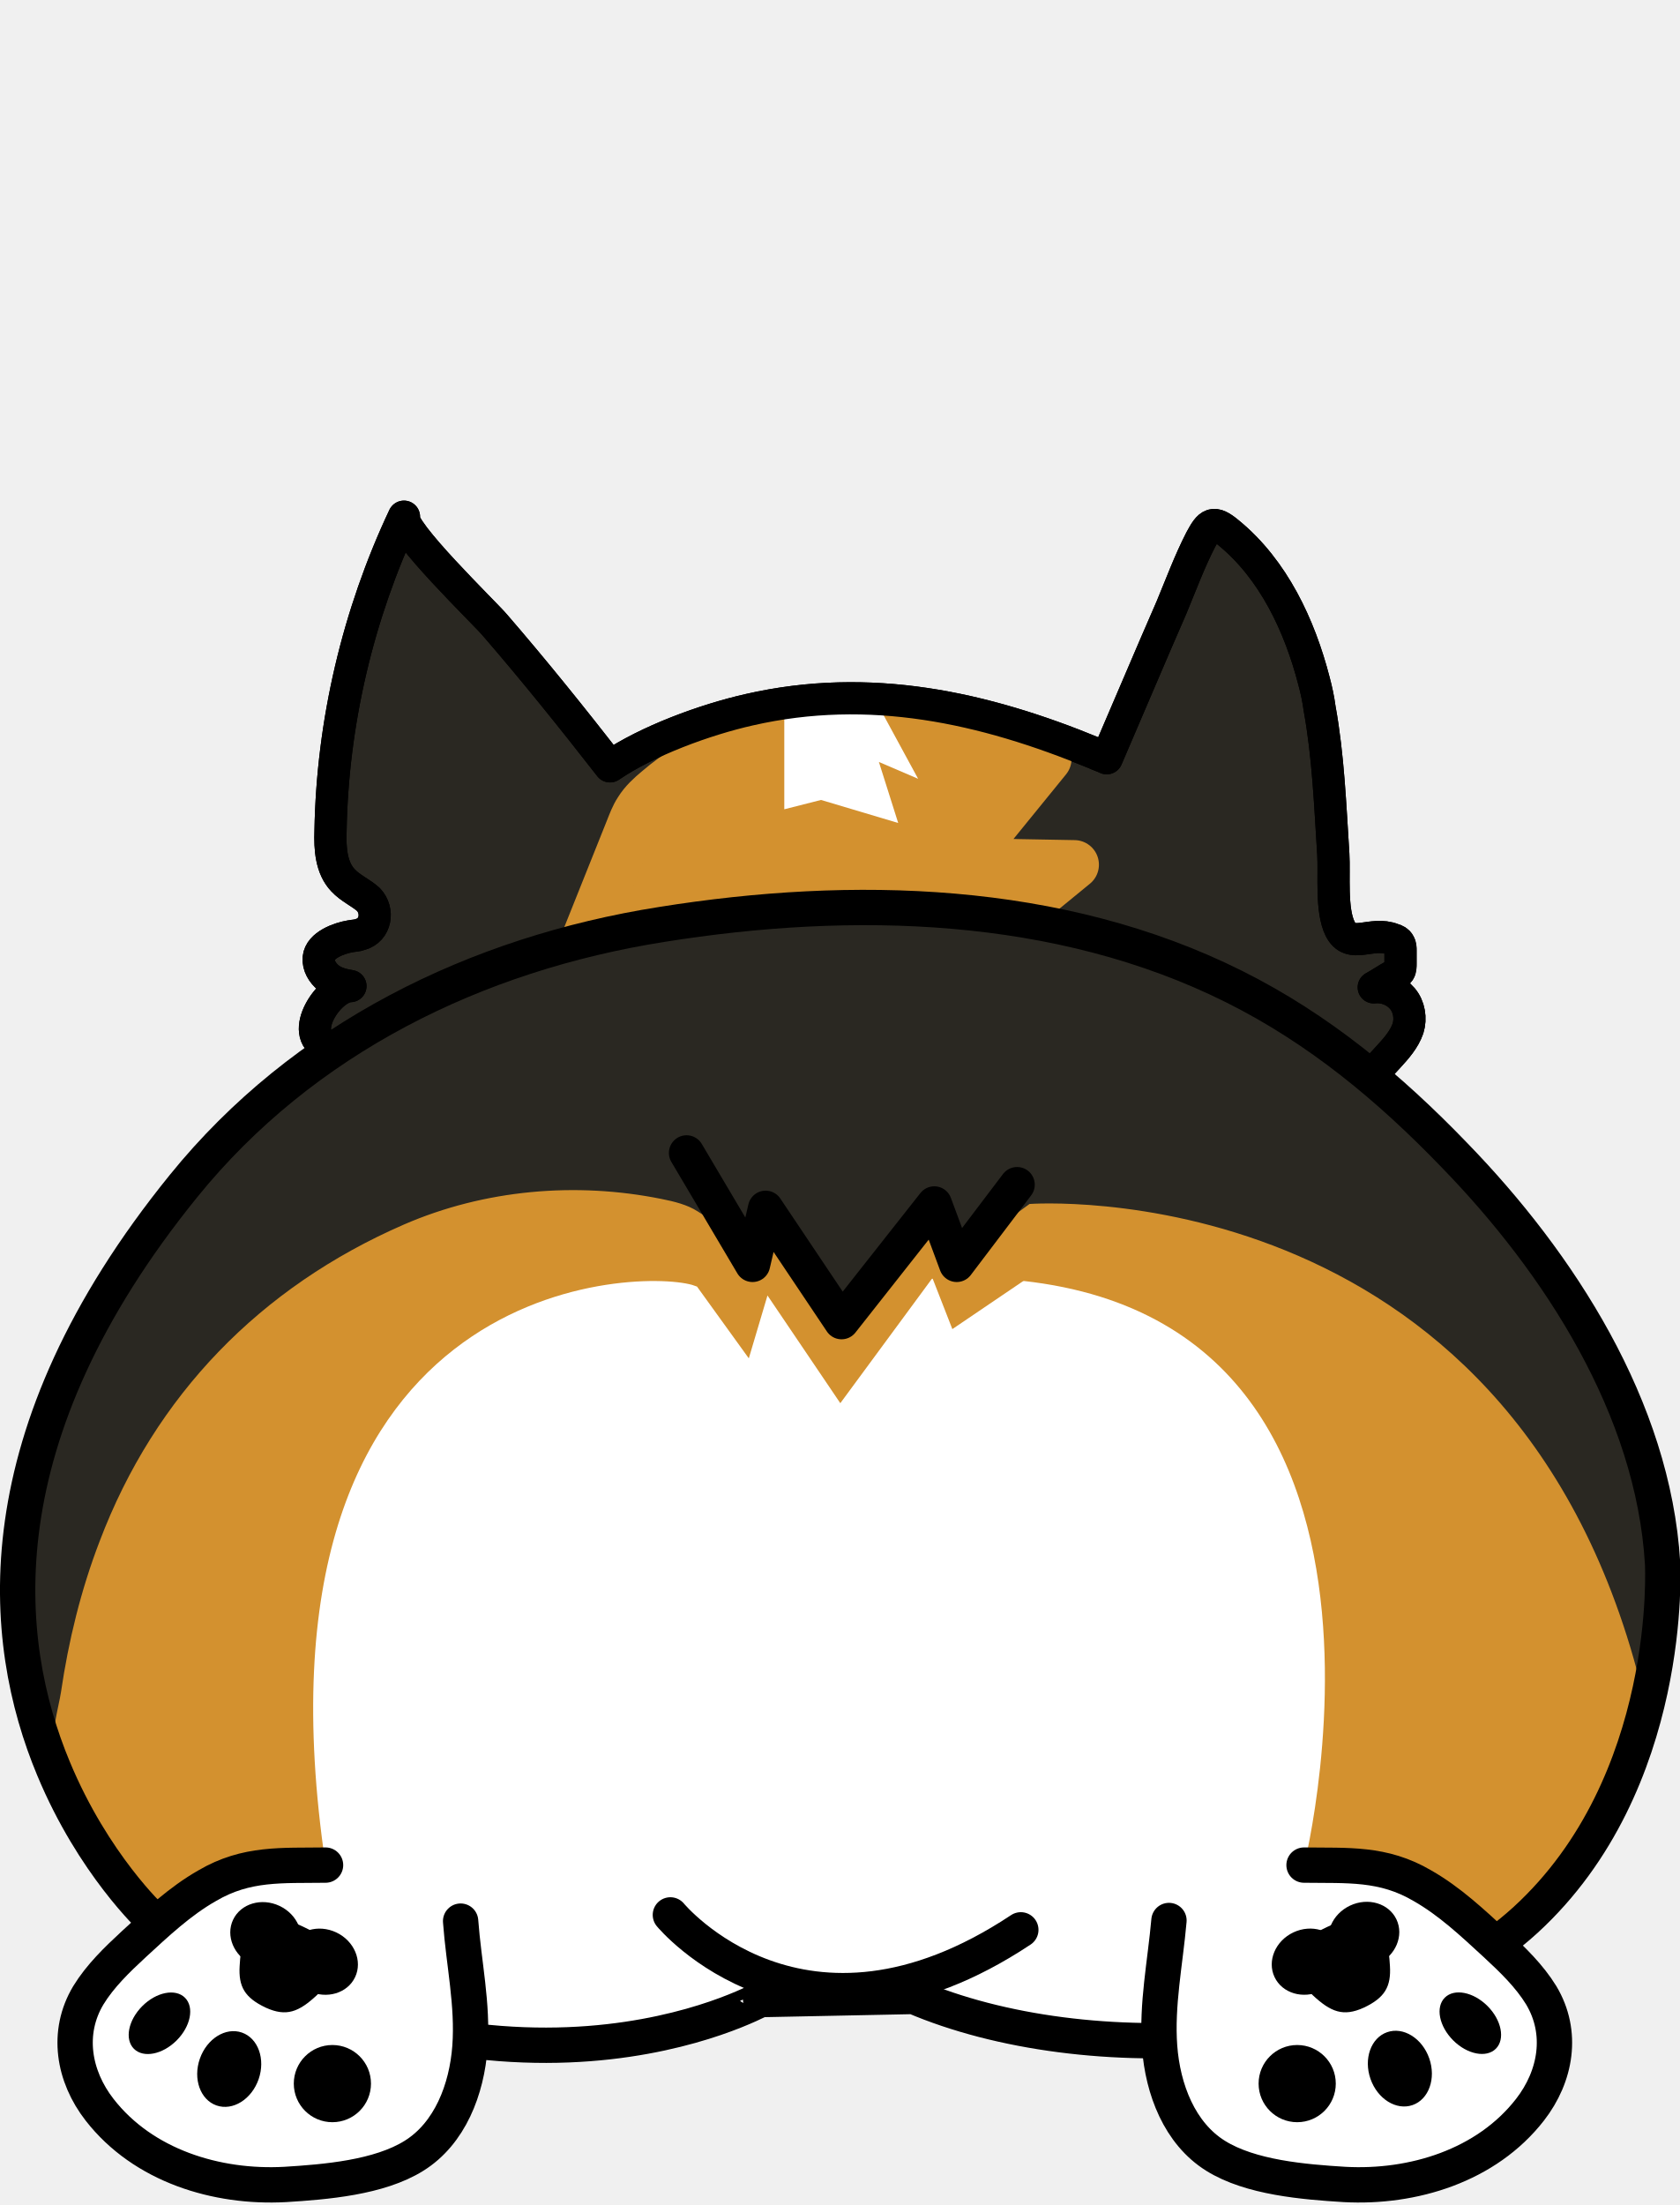
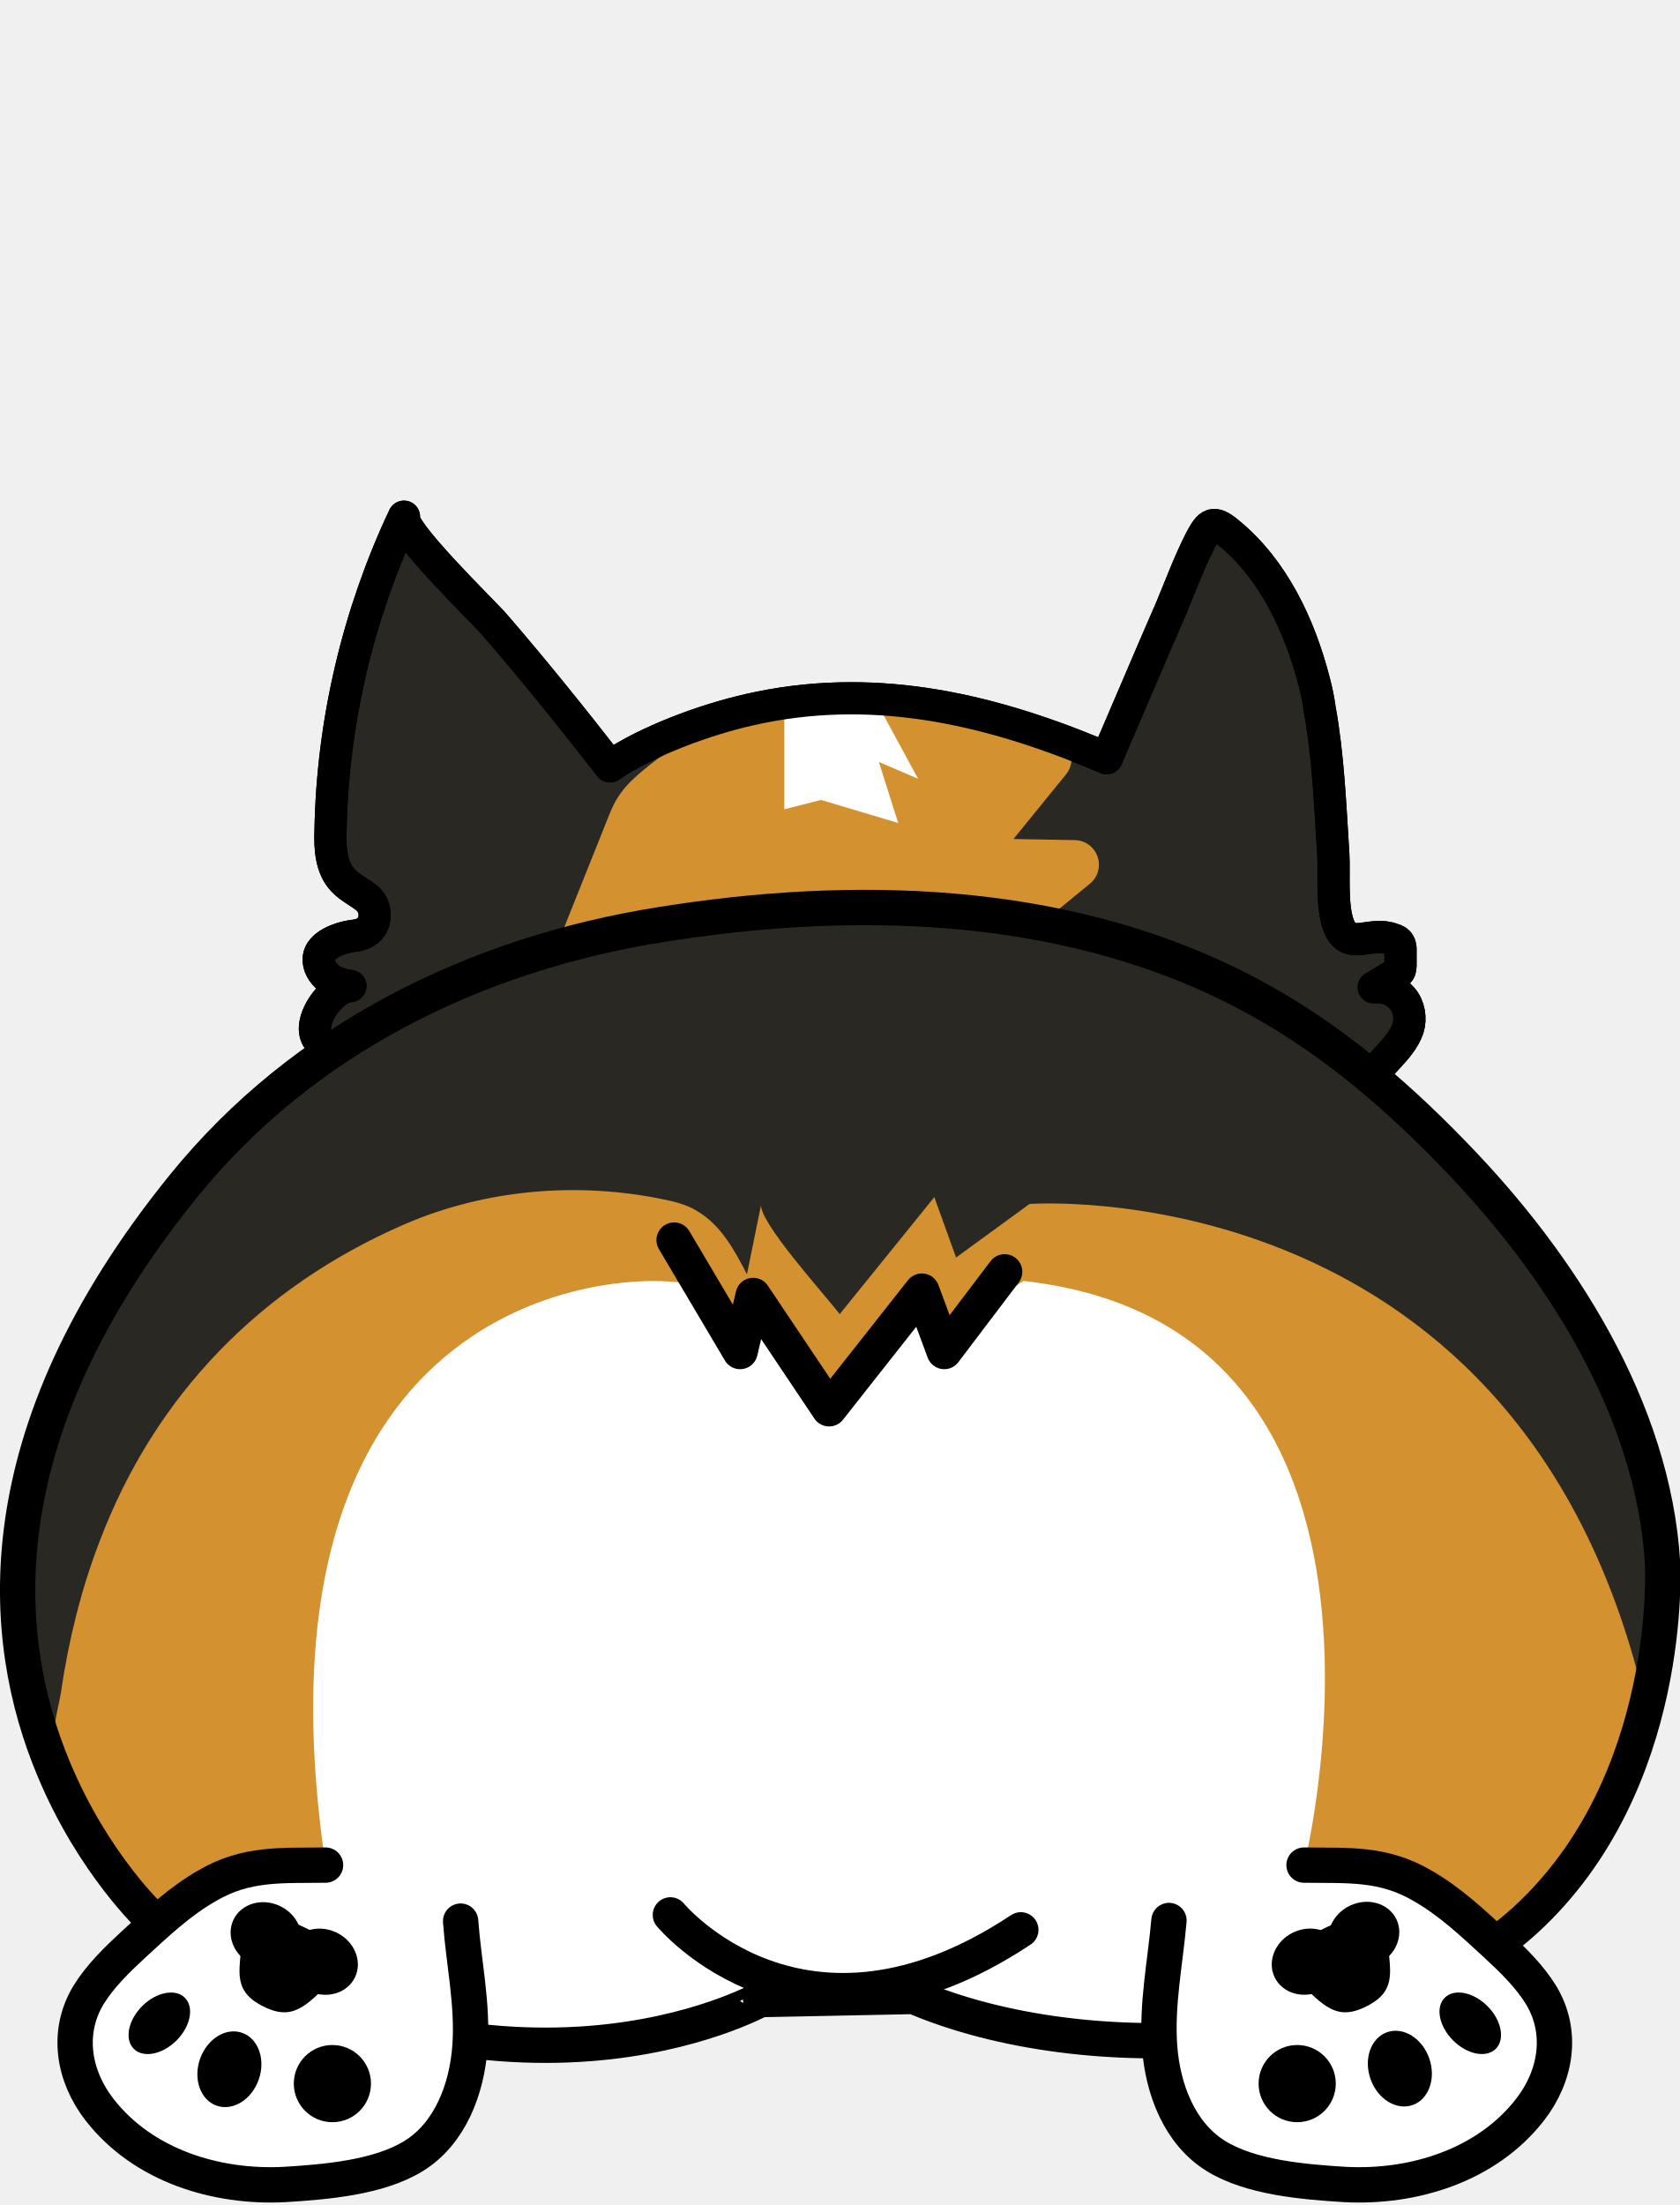
<svg xmlns="http://www.w3.org/2000/svg" version="1.1" id="Layer_1" x="0px" y="0px" viewBox="0 0 269.9 354.2" style="enable-background:new 0 0 269.9 354.2;" xml:space="preserve">
  <style type="text/css">
	.st0{fill:#2A2822;stroke:#000000;stroke-width:5.173;stroke-linecap:round;stroke-linejoin:round;stroke-miterlimit:10;}
	.st1{fill:#D3912F;stroke:#D3912F;stroke-width:7.897;stroke-linecap:round;stroke-linejoin:round;stroke-miterlimit:10;}
	.st2{fill:#FFFFFF;}
	.st3{fill:none;stroke:#000000;stroke-width:5.173;stroke-linecap:round;stroke-linejoin:round;stroke-miterlimit:10;}
	.st4{fill:#D3912F;}
	.st5{fill:#2A2822;}
	.st6{fill:none;stroke:#000000;stroke-width:5.676;stroke-linecap:round;stroke-linejoin:round;stroke-miterlimit:10;}
	.st7{fill:none;stroke:#000000;stroke-width:5.676;stroke-linecap:round;stroke-miterlimit:10;}
	.st8{fill:#FFFFFF;stroke:#000000;stroke-width:5.676;stroke-linecap:round;stroke-miterlimit:10;}
</style>
  <path class="st0" d="M60,174.1c-1,1.1-3,0.3-3.5-1.1c-0.7-1.7,1.4-5.5-1.7-5c-0.8,0.1-1.6,0.2-2.4-0.1c-4.5-1.8,0.4-9.4,3.9-9.5  c-1.2-0.2-2.5-0.5-3.5-1.3s-1.7-2-1.6-3.2c0.2-2.1,3.3-3.2,5.1-3.5c0.5-0.1,1.1-0.1,1.6-0.3c2.5-0.7,3-3.8,1.3-5.6  c-1.2-1.1-2.9-1.8-4.1-3.1c-1.9-2-2.1-5.1-2-7.9c0.3-17.4,4.4-34.8,11.8-50.5c-1,2,13.1,15.6,14.6,17.4c6.4,7.4,12.5,15,18.5,22.7  c6-4.1,15.3-7.5,22.4-9.1c19.3-4.4,37.6-0.4,55.5,7c0.6,0.3,1.3,0.5,1.9,0.8c3.5-8.1,6.9-16.2,10.4-24.2c1.5-3.6,2.9-7.4,4.7-10.9  c1.4-2.6,2-3.2,4.5-1.1c7.2,5.9,11.4,14.9,13.7,23.8c0.4,1.5,0.7,2.9,0.9,4.4c1.4,7.7,1.7,15.6,2.2,23.4c0.2,3.3-0.4,9,1.1,12  c1.7,3.4,5,0.3,8.5,1.7c0.4,0.1,0.8,0.3,1,0.7c0.2,0.3,0.2,0.7,0.2,1.1c0,0.7,0,1.4,0,2.1c0,0.4,0,0.9-0.2,1.2s-0.5,0.5-0.9,0.7  c-1.1,0.6-2.1,1.3-3.2,1.9c1.7-0.2,3.5,0.5,4.6,1.8s1.4,3.2,0.9,4.8c-1.2,3.5-5.1,5.8-6.7,9.2" />
  <path class="st1" d="M154.4,153.8c6.1-5,12.1-9.9,18.2-14.9c-6-0.1-12-0.2-17.9-0.4c4.5-5.5,9-11.1,13.5-16.6  c-0.6,0.7-10.3-1.6-11.5-1.7c-4.4-0.7-8.8-1.3-13.2-2c-5.3-0.8-10.4-2-15.7-1.2c-8.1,1.1-15.9,4.6-22.1,9.9c-1.2,1-2.3,2-3.1,3.3  c-0.6,0.9-1,2-1.4,3c-2.5,6.3-5.1,12.7-7.6,19" />
  <polyline class="st2" points="141.2,113.5 147.5,125.1 141.2,122.4 144.3,132.2 131.9,128.5 126,130 126,113.5 " />
  <path class="st3" d="M60,174.1c-1,1.1-3,0.3-3.5-1.1c-0.7-1.7,1.4-5.5-1.7-5c-0.8,0.1-1.6,0.2-2.4-0.1c-4.5-1.8,0.4-9.4,3.9-9.5  c-1.2-0.2-2.5-0.5-3.5-1.3s-1.7-2-1.6-3.2c0.2-2.1,3.3-3.2,5.1-3.5c0.5-0.1,1.1-0.1,1.6-0.3c2.5-0.7,3-3.8,1.3-5.6  c-1.2-1.1-2.9-1.8-4.1-3.1c-1.9-2-2.1-5.1-2-7.9c0.3-17.4,4.4-34.8,11.8-50.5c-1,2,13.1,15.6,14.6,17.4c6.4,7.4,12.5,15,18.5,22.7  c6-4.1,15.3-7.5,22.4-9.1c19.3-4.4,37.6-0.4,55.5,7c0.6,0.3,1.3,0.5,1.9,0.8c3.5-8.1,6.9-16.2,10.4-24.2c1.5-3.6,2.9-7.4,4.7-10.9  c1.4-2.6,2-3.2,4.5-1.1c7.2,5.9,11.4,14.9,13.7,23.8c0.4,1.5,0.7,2.9,0.9,4.4c1.4,7.7,1.7,15.6,2.2,23.4c0.2,3.3-0.4,9,1.1,12  c1.7,3.4,5,0.3,8.5,1.7c0.4,0.1,0.8,0.3,1,0.7c0.2,0.3,0.2,0.7,0.2,1.1c0,0.7,0,1.4,0,2.1c0,0.4,0,0.9-0.2,1.2s-0.5,0.5-0.9,0.7  c-1.1,0.6-2.1,1.3-3.2,1.9c1.7-0.2,3.5,0.5,4.6,1.8s1.4,3.2,0.9,4.8c-1.2,3.5-5.1,5.8-6.7,9.2" />
  <path class="st2" d="M24.4,308.2c0,0-9.4-8.7-15.8-24.1C0,263.5-3.1,230.7,29.5,190.5c56.8-70.1,161.3-36.9,161.3-36.9  s68.1,31.2,76.3,97.3c0,0,2,35.3-22,57.3c-24.1,22-70.7,24.1-98.3,12.3l-24.6,0.5C122.2,321,81.2,344.6,24.4,308.2z" />
  <g>
    <path class="st4" d="M112.4,206.8c0,0-0.4-0.1-1.2-0.4c-9.6-2.7-72.8-0.7-58.9,93.1l-27.9,8.6l-15.8-24l0.8-39.7l38.1-62.8   l103.7-2.7l82.4,12.8l27.7,65l4.2,12.7l-4.2,14.4l-21,28.6l-11.8-9.4l-19-3.3c0,0,25.5-101.9-64.1-94" />
    <polyline class="st4" points="112,206.7 120.3,218.2 123.3,208.1 135,225.4 149.8,205.3 153,213.5 165.1,205.3 172,197.4    114.9,197.4  " />
  </g>
  <path class="st5" d="M8.9,281.8c-1.1-2,0.6-7.9,0.9-10c1.2-8.2,3.2-16.4,6.2-24.2c8.9-23.5,25.9-40.9,48.9-50.9  c12.9-5.6,27.6-6.9,41.4-4.1c2,0.4,4.1,0.9,5.8,2c3.7,2.2,5.9,6.2,7.9,10.1c0.8-3.8,1.5-7.5,2.3-11.3c-0.7,2.6,10.6,15,12.6,17.7  l15.2-18.8l3.5,9.7l11.8-8.6c0,0,77-5.7,98.1,76.9c0,0,18.9-60.3-59.7-108.6c-26.7-16.4-50.9-16.2-72.5-16  c-58.2,0.4-95.7,38.4-95.7,38.4S-15.3,234.9,8.9,281.8z" />
  <path class="st6" d="M24.4,308.2c0,0-9.4-8.7-15.8-24.1C0,263.5-3.1,230.7,29.5,190.5c19.2-23.7,47-37.3,76.8-42  c30.6-4.9,63.8-4.1,92,10c13.6,6.8,24.9,16.2,35.4,27.1c16.8,17.3,31.9,40.6,33.4,65.5c0,0,2,35.3-22,57.3  c-24.1,22-70.7,24.1-98.3,12.3l-24.6,0.5C122.2,321,81.2,344.6,24.4,308.2z" />
  <path class="st7" d="M107.7,307.6c0,0,21.2,25.7,56.3,2.4" />
  <g>
    <path class="st8" d="M52.3,299.6c-7,0.1-12.7-0.4-19,3.3c-4.4,2.5-8.1,6-11.8,9.4c-2.7,2.5-5.4,5.1-7.3,8.2c-3.6,6-2.4,13,1.8,18.4   c7,9,18.8,12.6,29.8,12c6.5-0.4,15.1-1.1,20.7-4.6c5.8-3.6,8.5-10.7,9-17.5s-1-13.4-1.5-20.2" />
    <circle cx="53.4" cy="334.7" r="6.2" />
-     <ellipse transform="matrix(0.3296 -0.9441 0.9441 0.3296 -289.1228 257.5394)" cx="36.8" cy="332.4" rx="6.2" ry="5" />
-     <ellipse transform="matrix(0.7071 -0.7071 0.7071 0.7071 -222.2917 113.3022)" cx="25.6" cy="325" rx="5.8" ry="3.9" />
+     <ellipse transform="matrix(0.3296 -0.9441 0.9441 0.3296 -289.0956 257.5765)" cx="36.8" cy="332.4" rx="6.2" ry="5" />
+     <ellipse transform="matrix(0.7071 -0.7071 0.7071 0.7071 -222.3121 113.307)" cx="25.6" cy="325" rx="5.8" ry="3.9" />
    <g>
-       <ellipse transform="matrix(0.4272 -0.9042 0.9042 0.4272 -255.2369 227.3447)" cx="51.8" cy="315.1" rx="5.2" ry="5.8" />
-       <ellipse transform="matrix(0.4272 -0.9042 0.9042 0.4272 -256.6676 216.6508)" cx="42.7" cy="310.9" rx="5.2" ry="5.8" />
+       <ellipse transform="matrix(0.4272 -0.9042 0.9042 0.4272 -255.2435 227.3454)" cx="51.8" cy="315.1" rx="5.2" ry="5.8" />
+       <ellipse transform="matrix(0.4272 -0.9042 0.9042 0.4272 -256.6135 216.663)" cx="42.7" cy="310.9" rx="5.2" ry="5.8" />
      <path d="M38.5,315.8c0.2-3,0.2-6.9,8.7-2.9c6,2.8,5.9,5.5,3.7,7.6c-2.9,2.7-4.9,3.5-8.2,2C39.3,320.9,38.3,319.1,38.5,315.8z" />
-       <ellipse transform="matrix(0.4272 -0.9042 0.9042 0.4272 -254.4088 221.5891)" cx="47.7" cy="311.6" rx="2.3" ry="8.9" />
+       <ellipse transform="matrix(0.4272 -0.9042 0.9042 0.4272 -254.3812 221.6193)" cx="47.7" cy="311.6" rx="2.3" ry="8.9" />
    </g>
  </g>
  <g>
    <path class="st8" d="M209.5,299.6c7,0.1,12.7-0.4,19,3.3c4.4,2.5,8.1,6,11.8,9.4c2.7,2.5,5.4,5.1,7.3,8.2c3.6,6,2.4,13-1.8,18.4   c-7,9-18.8,12.6-29.8,12c-6.5-0.4-15.1-1.1-20.7-4.6c-5.8-3.6-8.5-10.7-9-17.5s0.9-13.5,1.5-20.3" />
    <circle cx="208.4" cy="334.7" r="6.2" />
-     <ellipse transform="matrix(0.9441 -0.3296 0.3296 0.9441 -96.9587 92.6962)" cx="224.9" cy="332.3" rx="5" ry="6.2" />
-     <ellipse transform="matrix(0.7071 -0.7071 0.7071 0.7071 -160.609 262.2034)" cx="236.2" cy="325" rx="3.9" ry="5.8" />
+     <ellipse transform="matrix(0.9441 -0.3296 0.3296 0.9441 -96.9586 92.6961)" cx="224.9" cy="332.3" rx="5" ry="6.2" />
+     <ellipse transform="matrix(0.7071 -0.7071 0.7071 0.7071 -160.6194 262.2181)" cx="236.2" cy="325" rx="3.9" ry="5.8" />
    <g>
-       <ellipse transform="matrix(0.9042 -0.4272 0.4272 0.9042 -114.4853 119.912)" cx="210" cy="315.1" rx="5.8" ry="5.2" />
-       <ellipse transform="matrix(0.9042 -0.4272 0.4272 0.9042 -111.7756 123.385)" cx="219.1" cy="310.8" rx="5.8" ry="5.2" />
+       <ellipse transform="matrix(0.9042 -0.4272 0.4272 0.9042 -114.4852 119.9106)" cx="210" cy="315.1" rx="5.8" ry="5.2" />
+       <ellipse transform="matrix(0.9042 -0.4272 0.4272 0.9042 -111.775 123.386)" cx="219.1" cy="310.8" rx="5.8" ry="5.2" />
      <path d="M223.3,315.8c-0.2-3-0.2-6.9-8.7-2.9c-6,2.8-5.9,5.5-3.7,7.6c2.9,2.7,4.9,3.5,8.2,2C222.5,320.9,223.5,319.1,223.3,315.8z    " />
-       <ellipse transform="matrix(0.9042 -0.4272 0.4272 0.9042 -112.5886 121.3691)" cx="214.2" cy="311.6" rx="8.9" ry="2.3" />
+       <ellipse transform="matrix(0.9042 -0.4272 0.4272 0.9042 -112.5868 121.3688)" cx="214.2" cy="311.6" rx="8.9" ry="2.3" />
    </g>
  </g>
  <path class="st4" d="M94.9,194.9" />
-   <polyline class="st6" points="110.3,185.2 120.9,203.1 123,194.1 135.2,212.3 150.1,193.4 153.7,203.1 163.4,190.3 " />
+   <polyline class="st6" points="108.3,199.2 118.9,217.1 121,208.1 133.2,226.3 148.1,207.4 151.7,217.1 161.4,204.3 " />
</svg>
